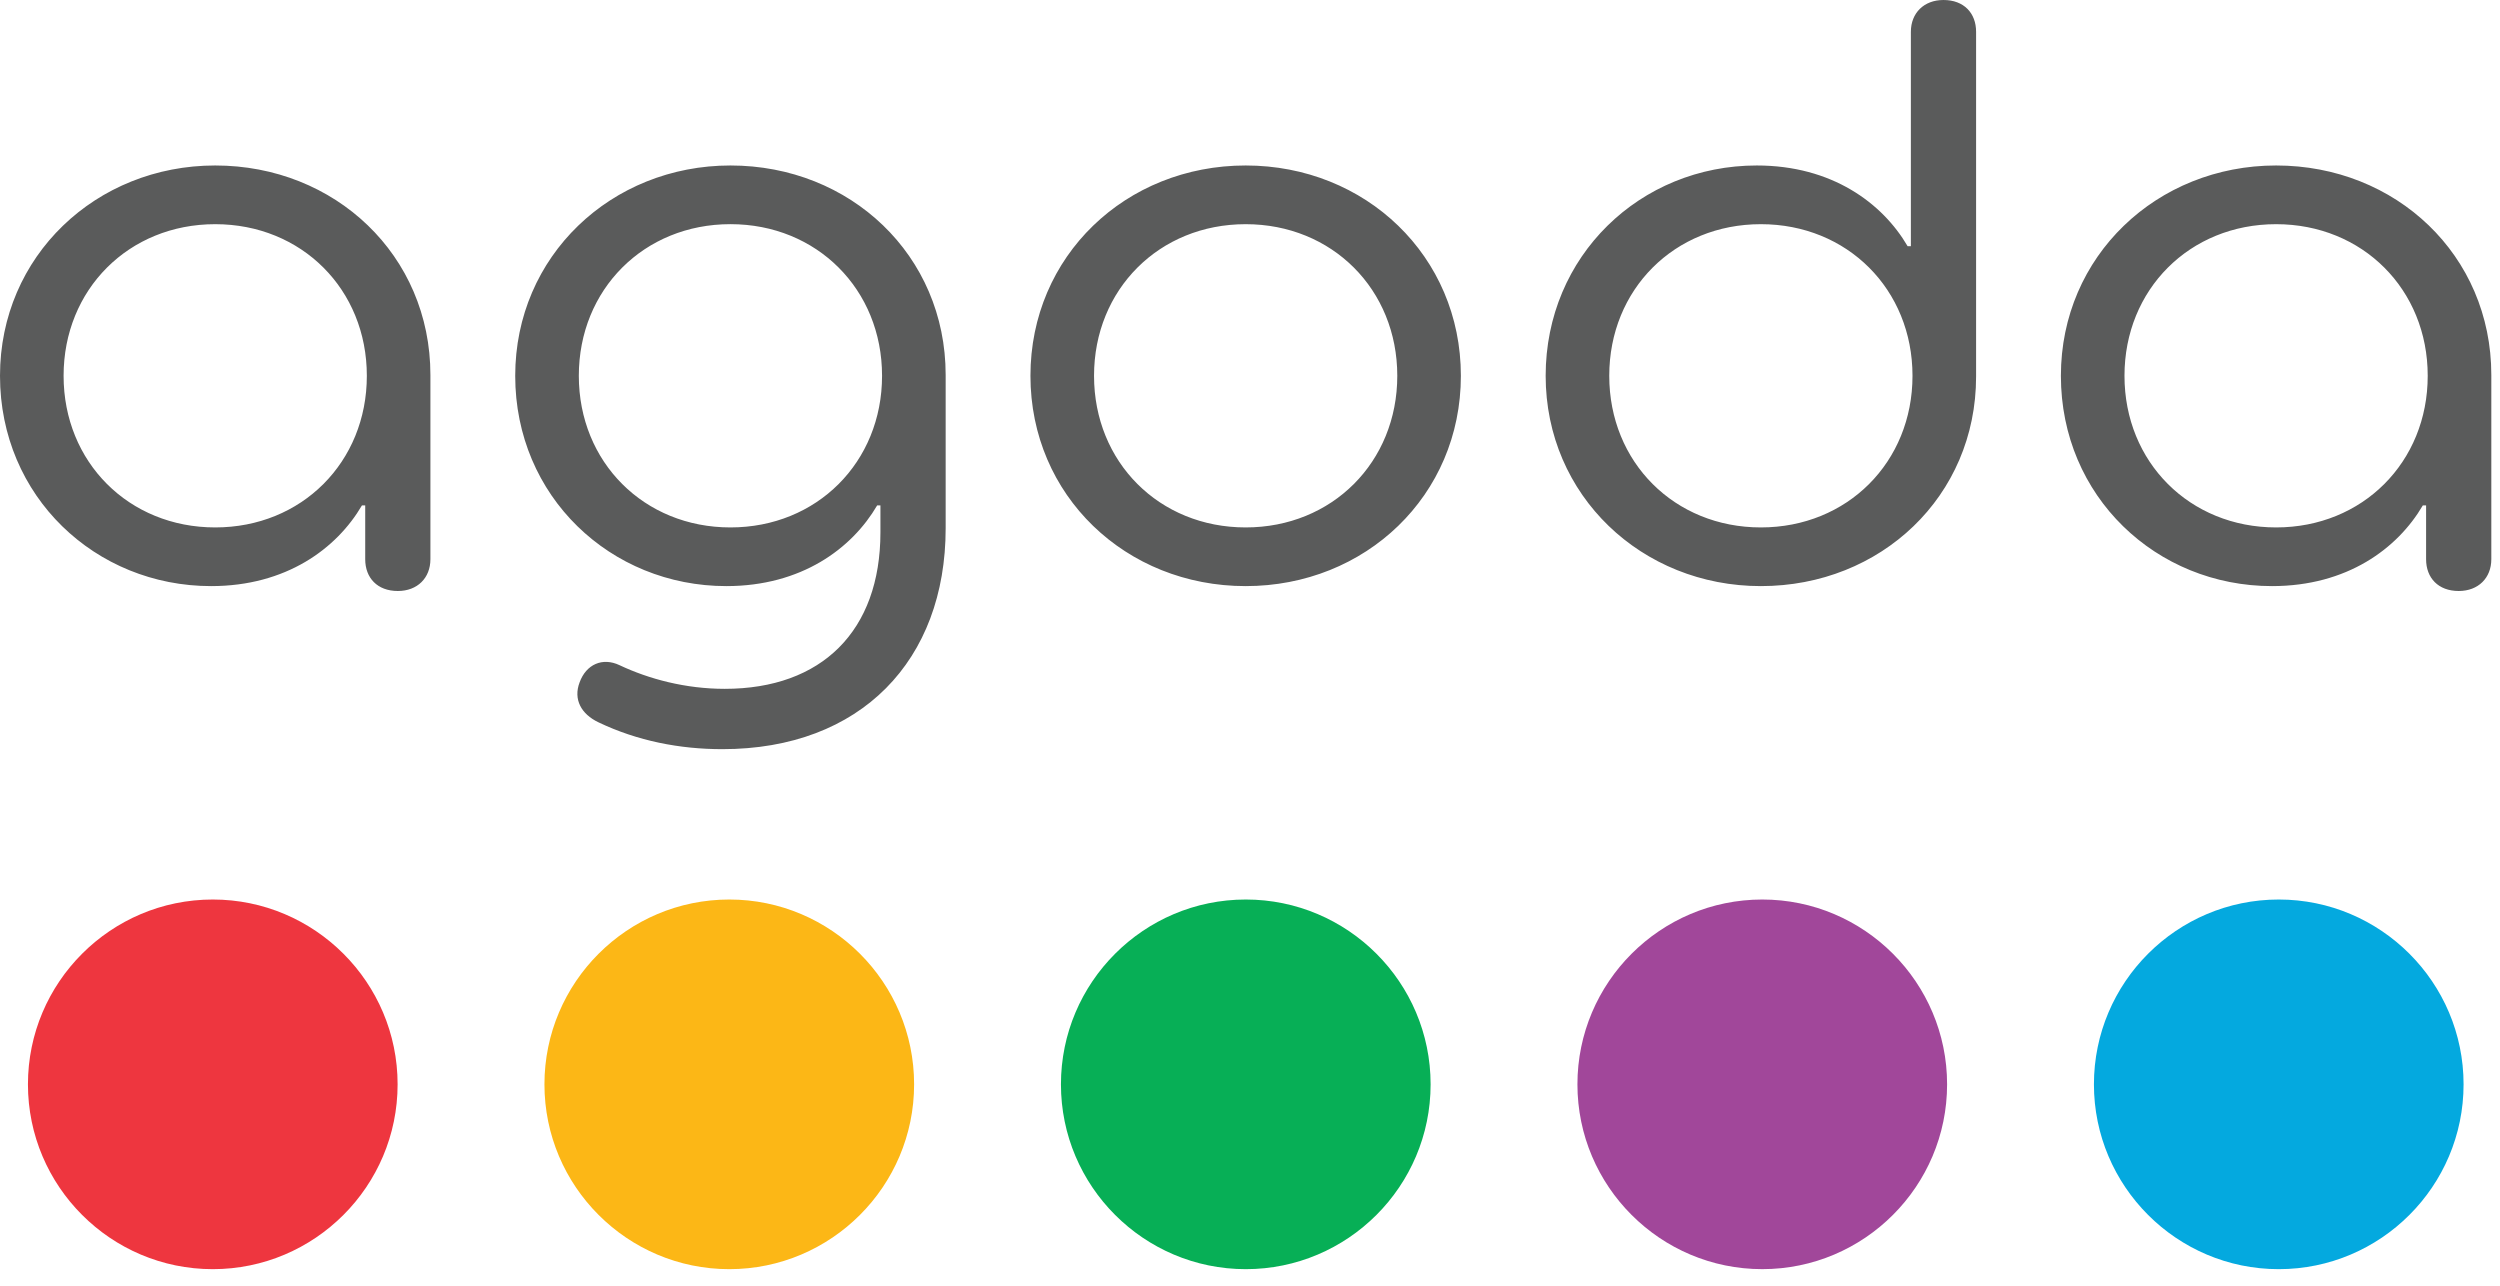
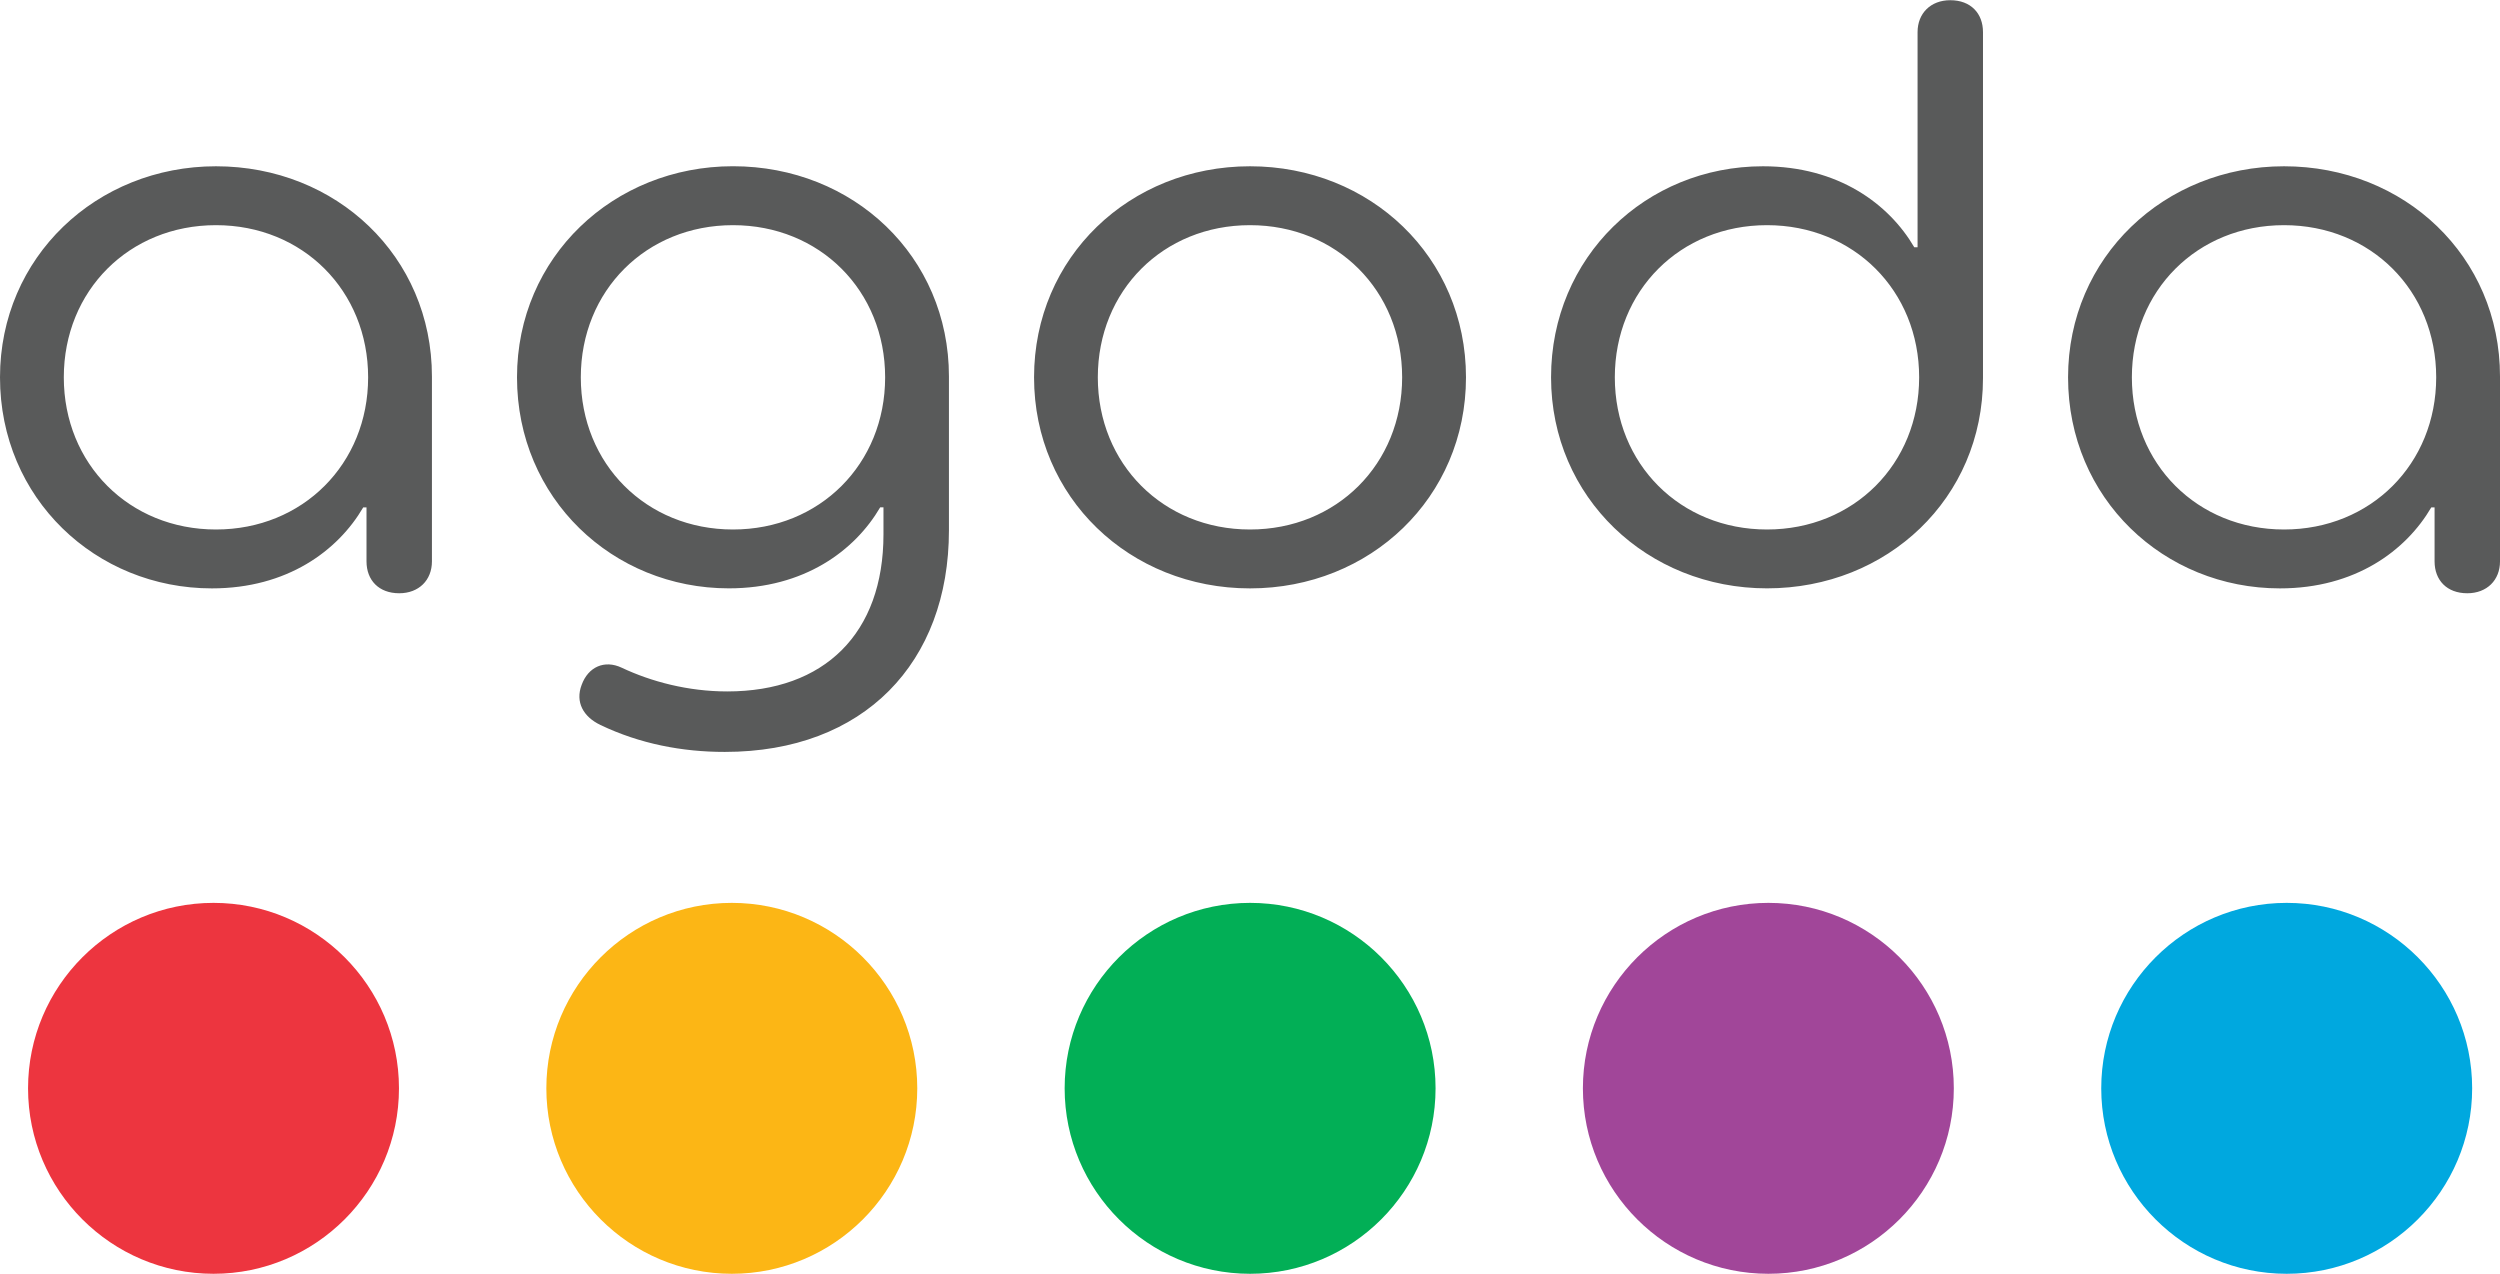
- <svg xmlns="http://www.w3.org/2000/svg" width="140" height="72" viewBox="0 0 140 72">
-   <g fill="none" fill-rule="evenodd">
-     <path fill="#FCB716" d="M40.84,50.373 C35.132,50.373 30.489,55.015 30.489,60.723 C30.489,66.43 35.132,71.073 40.84,71.073 C46.547,71.073 51.19,66.43 51.19,60.723 C51.19,55.015 46.547,50.373 40.84,50.373" />
-     <path fill="#EE363F" d="M11.916,50.373 C6.208,50.373 1.565,55.015 1.565,60.723 C1.565,66.43 6.208,71.073 11.916,71.073 C17.622,71.073 22.266,66.43 22.266,60.723 C22.266,55.015 17.622,50.373 11.916,50.373" />
-     <path fill="#07AF56" d="M69.764,50.373 C64.056,50.373 59.413,55.015 59.413,60.723 C59.413,66.43 64.056,71.073 69.764,71.073 C75.471,71.073 80.114,66.43 80.114,60.723 C80.114,55.015 75.471,50.373 69.764,50.373" />
-     <path fill="#04A9DF" d="M127.61,50.373 C121.903,50.373 117.26,55.015 117.26,60.723 C117.26,66.43 121.903,71.073 127.61,71.073 C133.317,71.073 137.96,66.43 137.96,60.723 C137.96,55.015 133.317,50.373 127.61,50.373" />
-     <path fill="#A1479A" d="M98.687,50.373 C92.98,50.373 88.336,55.016 88.336,60.723 C88.336,66.43 92.979,71.072 98.687,71.072 C104.394,71.072 109.037,66.43 109.037,60.723 C109.037,55.016 104.395,50.373 98.687,50.373" />
-     <path fill="#5A5B5B" d="M0 21.045C0 14.334 5.387 9.267 12.052 9.267 18.762 9.267 24.103 14.289 24.103 20.999L24.103 31.316C24.103 32.366 23.374 33.096 22.278 33.096 21.136 33.096 20.452 32.366 20.452 31.316L20.452 28.303 20.269 28.303C18.854 30.722 16.023 32.822 11.823 32.822 5.341 32.822 0 27.801 0 21.045M20.543 21.045C20.543 16.206 16.891 12.554 12.052 12.554 7.213 12.554 3.561 16.206 3.561 21.045 3.561 25.883 7.213 29.536 12.052 29.536 16.891 29.536 20.543 25.883 20.543 21.045M33.509 40.447C32.551 39.99 32.093 39.168 32.459 38.21 32.825 37.205 33.738 36.795 34.696 37.251 36.34 38.027 38.393 38.575 40.584 38.575 46.018 38.575 49.304 35.334 49.304 29.81L49.304 28.303 49.121 28.303C47.706 30.723 44.877 32.822 40.676 32.822 34.193 32.822 28.852 27.801 28.852 21.045 28.852 14.334 34.239 9.267 40.905 9.267 47.615 9.267 52.957 14.289 52.957 20.999L52.957 29.582C52.957 36.977 48.208 41.953 40.448 41.953 38.074 41.953 35.7 41.496 33.509 40.447M49.395 21.045C49.395 16.206 45.743 12.553 40.905 12.553 36.066 12.553 32.414 16.206 32.414 21.045 32.414 25.884 36.066 29.536 40.905 29.536 45.743 29.536 49.395 25.884 49.395 21.045M57.705 21.045C57.705 14.334 63.047 9.267 69.757 9.267 76.467 9.267 81.809 14.334 81.809 21.045 81.809 27.755 76.467 32.822 69.757 32.822 63.047 32.822 57.705 27.755 57.705 21.045M78.248 21.045C78.248 16.206 74.596 12.554 69.757 12.554 64.918 12.554 61.266 16.206 61.266 21.045 61.266 25.883 64.918 29.536 69.757 29.536 74.596 29.536 78.248 25.883 78.248 21.045M86.557 21.045C86.557 14.334 91.852 9.267 98.381 9.267 102.581 9.267 105.411 11.367 106.826 13.786L107.009 13.786 107.009 1.78C107.009.731 107.739 0 108.835 0 109.977 0 110.661.731 110.661 1.78L110.661 21.09C110.661 27.801 105.319 32.822 98.609 32.822 91.945 32.822 86.557 27.755 86.557 21.045M107.1 21.045C107.1 16.206 103.448 12.554 98.609 12.554 93.77 12.554 90.118 16.206 90.118 21.045 90.118 25.883 93.77 29.536 98.609 29.536 103.448 29.536 107.1 25.883 107.1 21.045M115.41 21.045C115.41 14.334 120.797 9.267 127.462 9.267 134.172 9.267 139.514 14.289 139.514 20.999L139.514 31.316C139.514 32.366 138.783 33.096 137.688 33.096 136.546 33.096 135.861 32.366 135.861 31.316L135.861 28.303 135.678 28.303C134.263 30.722 131.433 32.822 127.233 32.822 120.751 32.822 115.41 27.801 115.41 21.045M135.952 21.045C135.952 16.206 132.301 12.554 127.462 12.554 122.623 12.554 118.971 16.206 118.971 21.045 118.971 25.883 122.623 29.536 127.462 29.536 132.301 29.536 135.952 25.883 135.952 21.045" />
-   </g>
+ <svg xmlns="http://www.w3.org/2000/svg" height="1274" viewBox=".02 0 600.67 306" width="2500">
+   <path d="m175.85 216.88c-24.57 0-44.56 19.99-44.56 44.56s19.99 44.56 44.56 44.56 44.56-19.99 44.56-44.56-19.99-44.56-44.56-44.56" fill="#fcb615" />
+   <path d="m51.32 216.88c-24.57 0-44.56 19.99-44.56 44.56s19.99 44.56 44.56 44.56 44.56-19.99 44.56-44.56-19.99-44.56-44.56-44.56" fill="#ed353f" />
+   <path d="m300.38 216.88c-24.57 0-44.56 19.99-44.56 44.56s19.99 44.56 44.56 44.56 44.56-19.99 44.56-44.56-19.99-44.56-44.56-44.56" fill="#02af56" />
+   <path d="m549.44 216.88c-24.57 0-44.56 19.99-44.56 44.56s19.99 44.56 44.56 44.56 44.56-19.99 44.56-44.56-19.99-44.56-44.56-44.56" fill="#00a8df" />
+   <path d="m424.91 216.88c-24.57 0-44.57 19.99-44.57 44.56s19.99 44.56 44.56 44.56 44.56-19.99 44.56-44.56c.01-24.57-19.97-44.56-44.55-44.56" fill="#a14699" />
+   <path d="m88.47 90.61c0-20.84-15.72-36.56-36.56-36.56s-36.56 15.72-36.56 36.56c0 20.83 15.72 36.56 36.56 36.56 20.83 0 36.56-15.73 36.56-36.56m-88.45 0c0-28.89 23.19-50.71 51.89-50.71 28.89 0 51.89 21.62 51.89 50.51v44.42c0 4.52-3.15 7.66-7.86 7.66-4.91 0-7.86-3.14-7.86-7.66v-12.97h-.79c-6.09 10.42-18.28 19.46-36.36 19.46-27.91 0-50.91-21.62-50.91-50.71m212.67 0c0-20.84-15.72-36.56-36.56-36.56s-36.56 15.72-36.56 36.56c0 20.83 15.72 36.56 36.56 36.56s36.56-15.73 36.56-36.56m-68.4 83.53c-4.13-1.97-6.09-5.51-4.52-9.63 1.57-4.33 5.5-6.09 9.63-4.13 7.08 3.34 15.92 5.7 25.35 5.7 23.39 0 37.54-13.96 37.54-37.74v-6.49h-.79c-6.09 10.42-18.28 19.46-36.36 19.46-27.91 0-50.9-21.62-50.9-50.71 0-28.89 23.19-50.71 51.89-50.71 28.89 0 51.89 21.62 51.89 50.51v36.95c0 31.84-20.44 53.26-53.85 53.26-10.22.01-20.44-1.95-29.88-6.47m192.62-83.53c0-20.84-15.72-36.56-36.56-36.56s-36.56 15.72-36.56 36.56c0 20.83 15.72 36.56 36.56 36.56s36.56-15.73 36.56-36.56m-88.44 0c0-28.89 23-50.71 51.89-50.71s51.89 21.81 51.89 50.71c0 28.89-23 50.71-51.89 50.71-28.9 0-51.89-21.82-51.89-50.71m212.66 0c0-20.84-15.72-36.56-36.56-36.56s-36.56 15.72-36.56 36.56c0 20.83 15.72 36.56 36.56 36.56s36.56-15.73 36.56-36.56m-88.44 0c0-28.89 22.8-50.71 50.91-50.71 18.08 0 30.27 9.04 36.36 19.46h.79v-51.69c0-4.52 3.15-7.67 7.86-7.67 4.91 0 7.86 3.15 7.86 7.67v83.13c0 28.89-23 50.51-51.89 50.51-28.7.01-51.89-21.81-51.89-50.7m212.67 0c0-20.84-15.72-36.56-36.56-36.56s-36.56 15.72-36.56 36.56c0 20.83 15.72 36.56 36.56 36.56 20.83 0 36.56-15.73 36.56-36.56m-88.45 0c0-28.89 23.19-50.71 51.89-50.71 28.89 0 51.89 21.62 51.89 50.51v44.42c0 4.52-3.15 7.66-7.86 7.66-4.91 0-7.86-3.14-7.86-7.66v-12.97h-.79c-6.09 10.42-18.28 19.46-36.36 19.46-27.91 0-50.91-21.62-50.91-50.71" fill="#595a5a" />
</svg>
